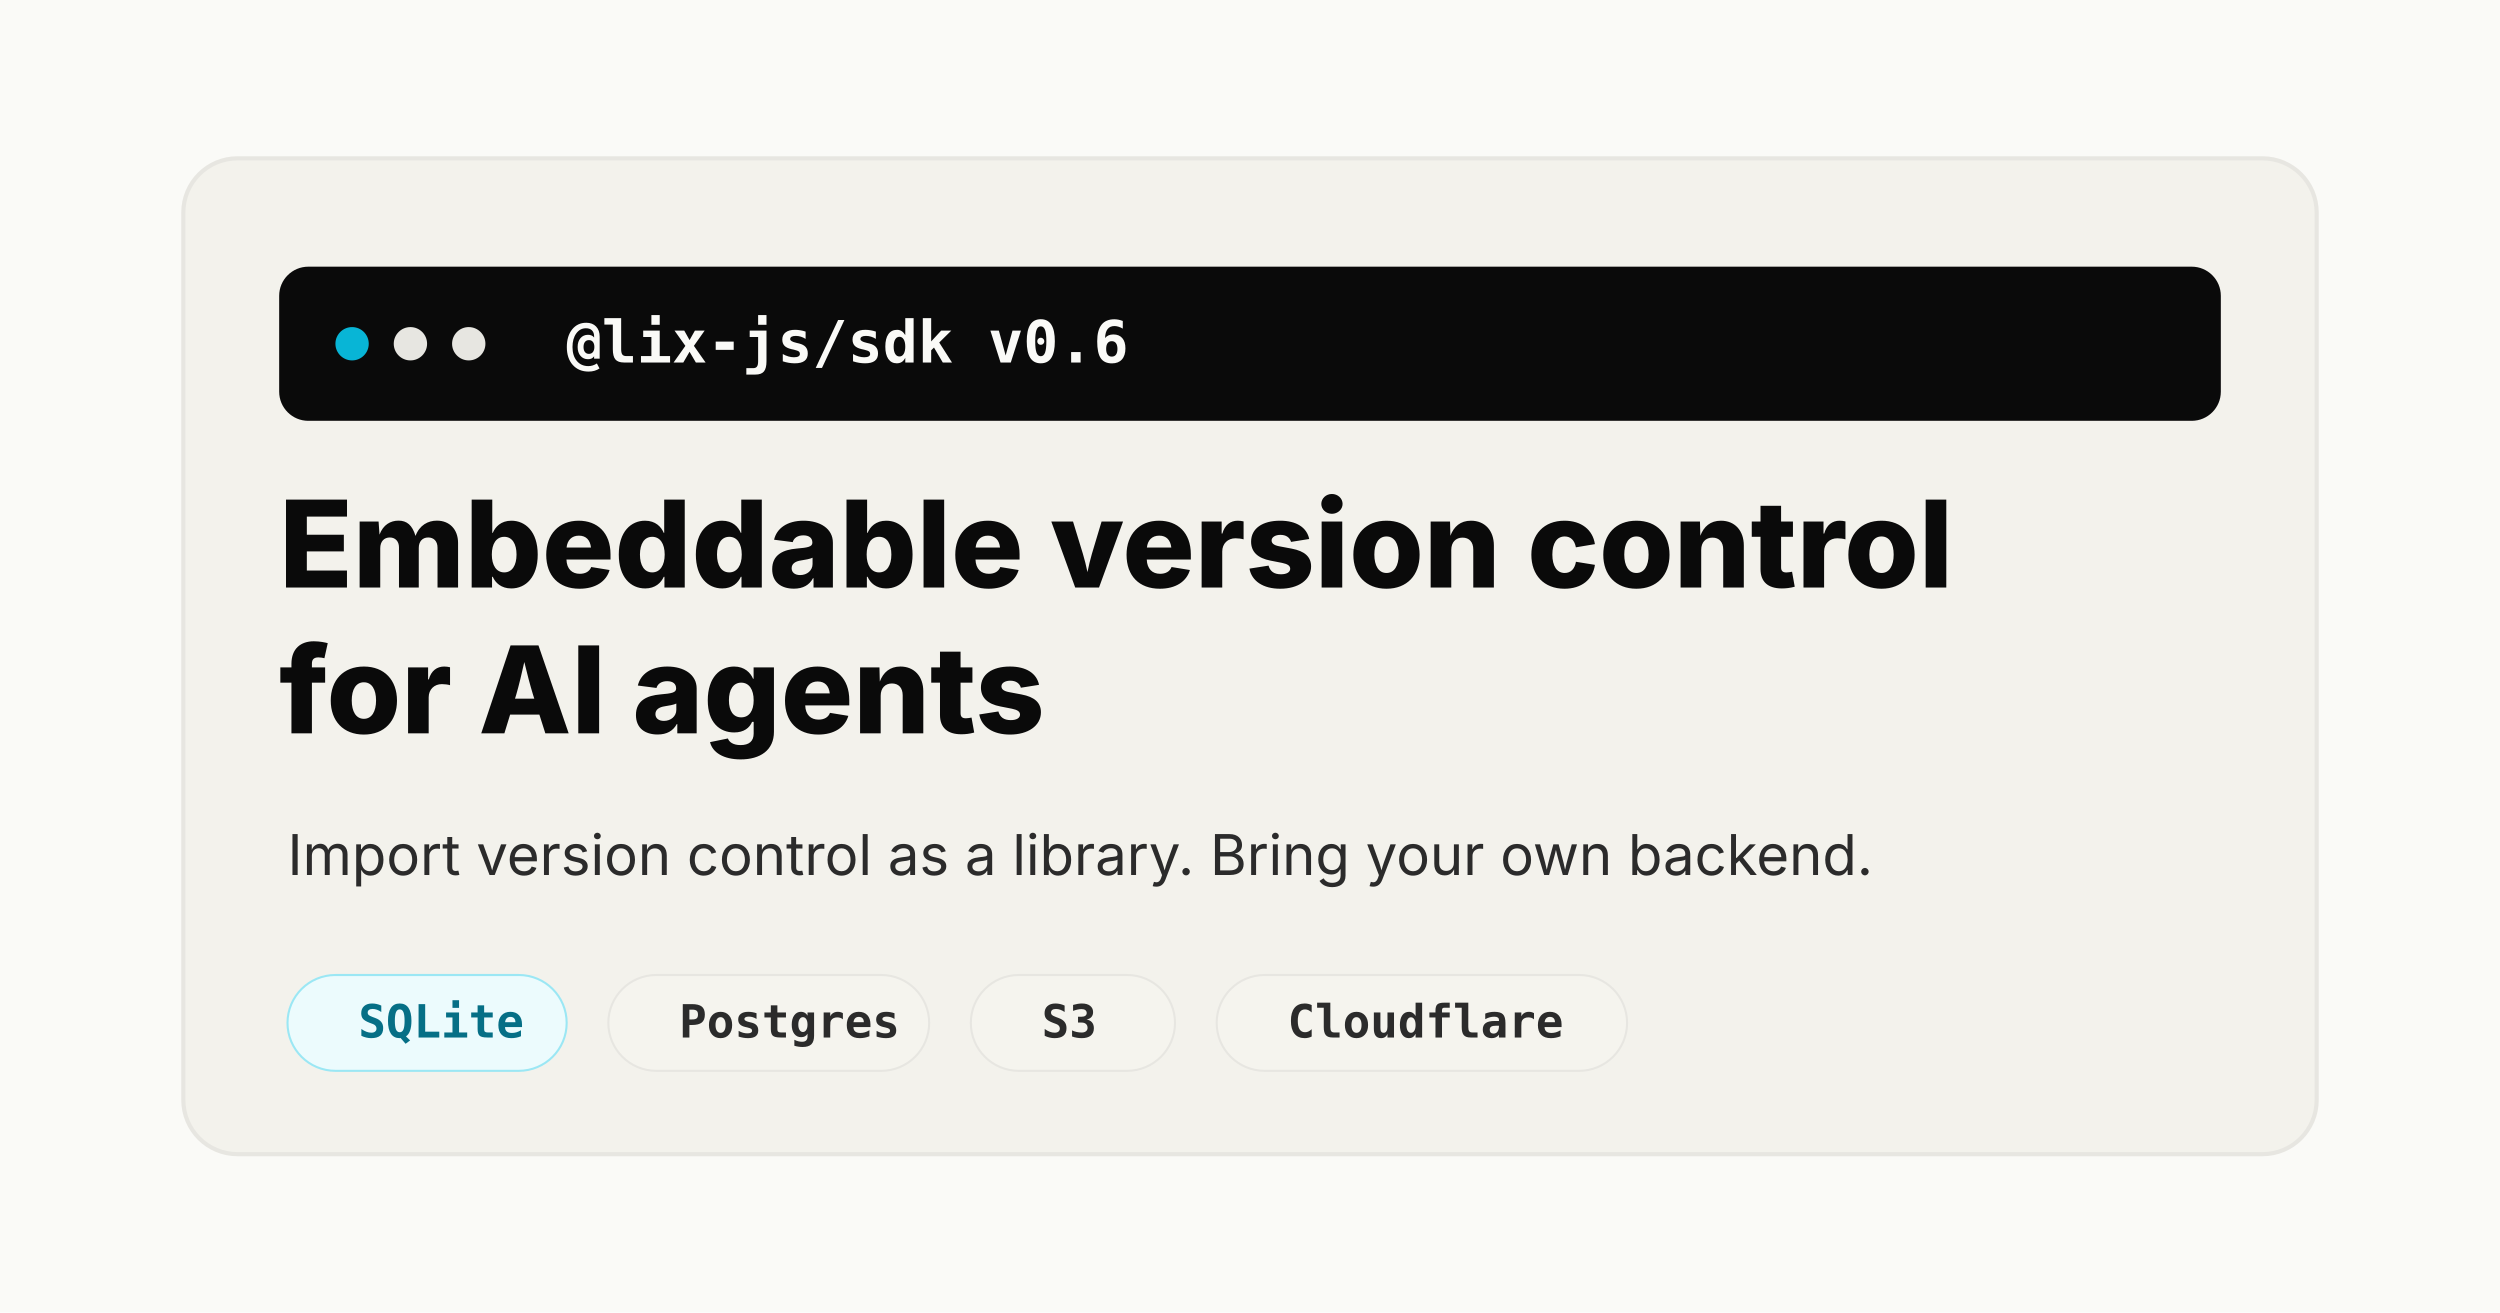
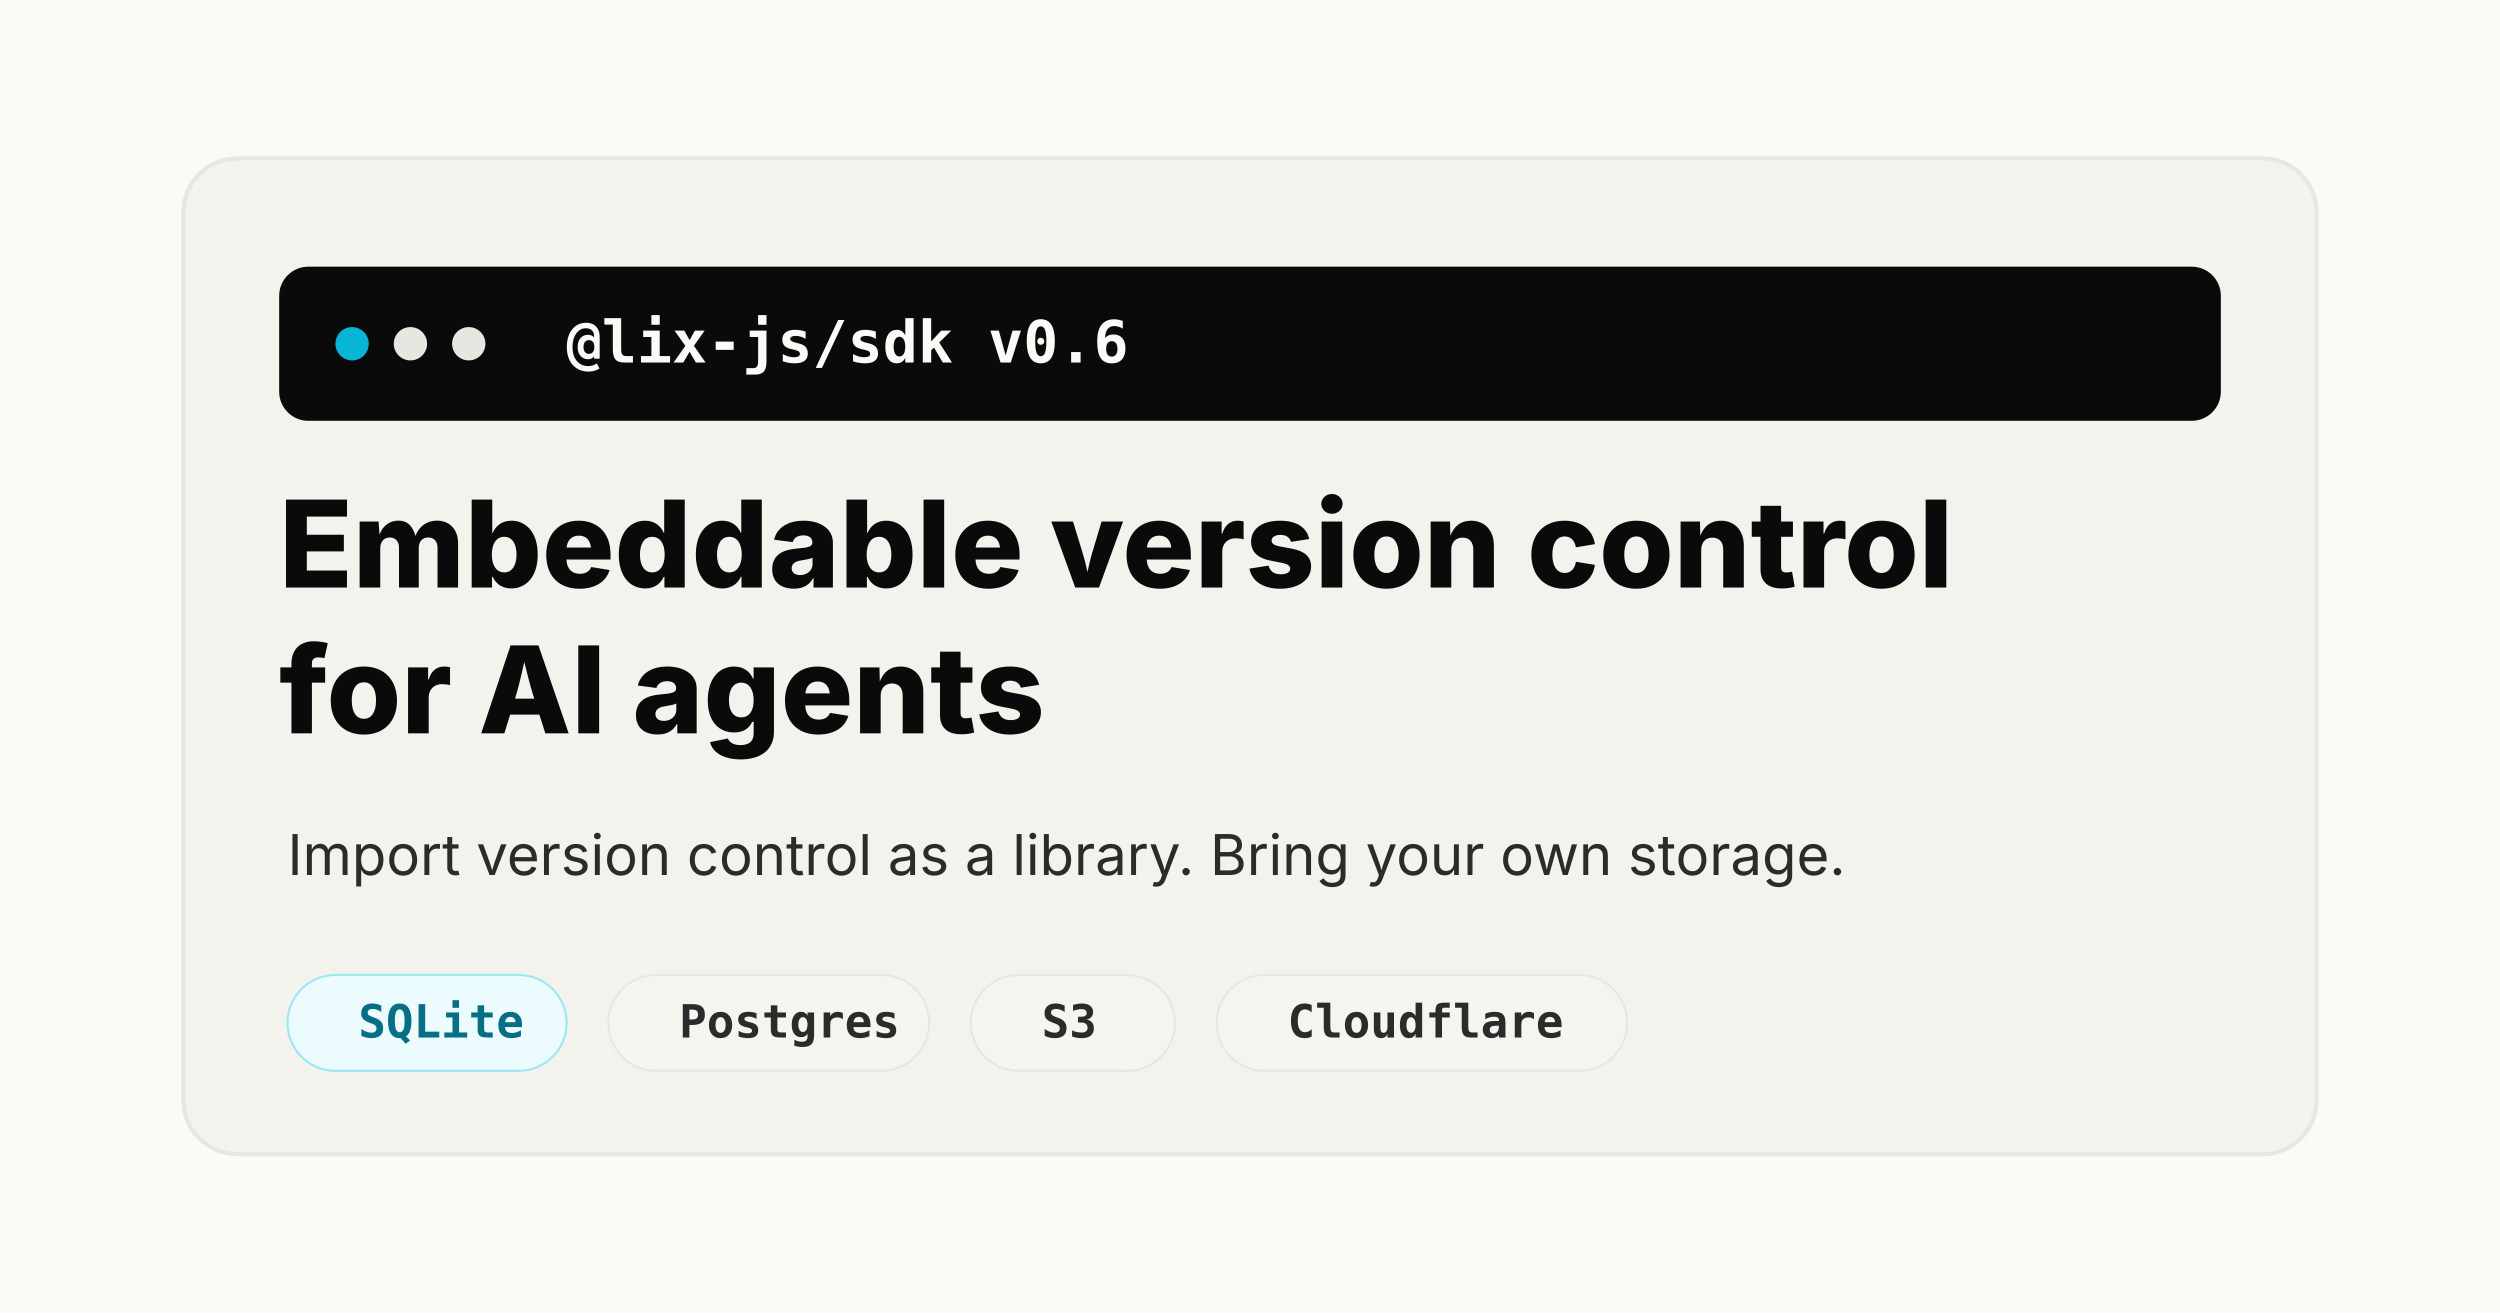
<svg xmlns="http://www.w3.org/2000/svg" width="1200" height="630" viewBox="0 0 1200 630" fill="none">
  <rect width="1200" height="630" fill="#FAFAF7" />
  <rect x="88" y="76" width="1024" height="478" rx="26" fill="#F3F2EC" stroke="#E7E6E1" stroke-width="2" />
  <rect x="134" y="128" width="932" height="74" rx="14" fill="#0A0A0A" />
  <circle cx="169" cy="165" r="8" fill="#08B5D6" />
  <circle cx="197" cy="165" r="8" fill="#E7E6E1" />
  <circle cx="225" cy="165" r="8" fill="#E7E6E1" />
  <text x="272" y="174" fill="#FAFAF7" font-family="ui-monospace, SFMono-Regular, Menlo, Monaco, Consolas, monospace" font-size="28" font-weight="700">@lix-js/sdk v0.6</text>
  <text x="134" y="282" fill="#0A0A0A" font-family="Inter, ui-sans-serif, system-ui, sans-serif" font-size="58" font-weight="760">Embeddable version control</text>
  <text x="134" y="352" fill="#0A0A0A" font-family="Inter, ui-sans-serif, system-ui, sans-serif" font-size="58" font-weight="760">for AI agents</text>
-   <text x="138" y="420" fill="#2B2B2B" font-family="Inter, ui-sans-serif, system-ui, sans-serif" font-size="27">Import version control as a library. Bring your own backend.</text>
+   <text x="138" y="420" fill="#2B2B2B" font-family="Inter, ui-sans-serif, system-ui, sans-serif" font-size="27">Import version control as a library. Bring your own storage.</text>
  <g font-family="ui-monospace, SFMono-Regular, Menlo, Monaco, Consolas, monospace" font-size="22" font-weight="600">
    <rect x="138" y="468" width="134" height="46" rx="23" fill="#ECFBFD" stroke="#9BE7F4" />
    <text x="172" y="498" fill="#066F86">SQLite</text>
    <rect x="292" y="468" width="154" height="46" rx="23" fill="#F5F4EE" stroke="#E7E6E1" />
    <text x="326" y="498" fill="#2B2B2B">Postgres</text>
    <rect x="466" y="468" width="98" height="46" rx="23" fill="#F5F4EE" stroke="#E7E6E1" />
    <text x="500" y="498" fill="#2B2B2B">S3</text>
    <rect x="584" y="468" width="197" height="46" rx="23" fill="#F5F4EE" stroke="#E7E6E1" />
    <text x="618" y="498" fill="#2B2B2B">Cloudflare</text>
  </g>
</svg>
